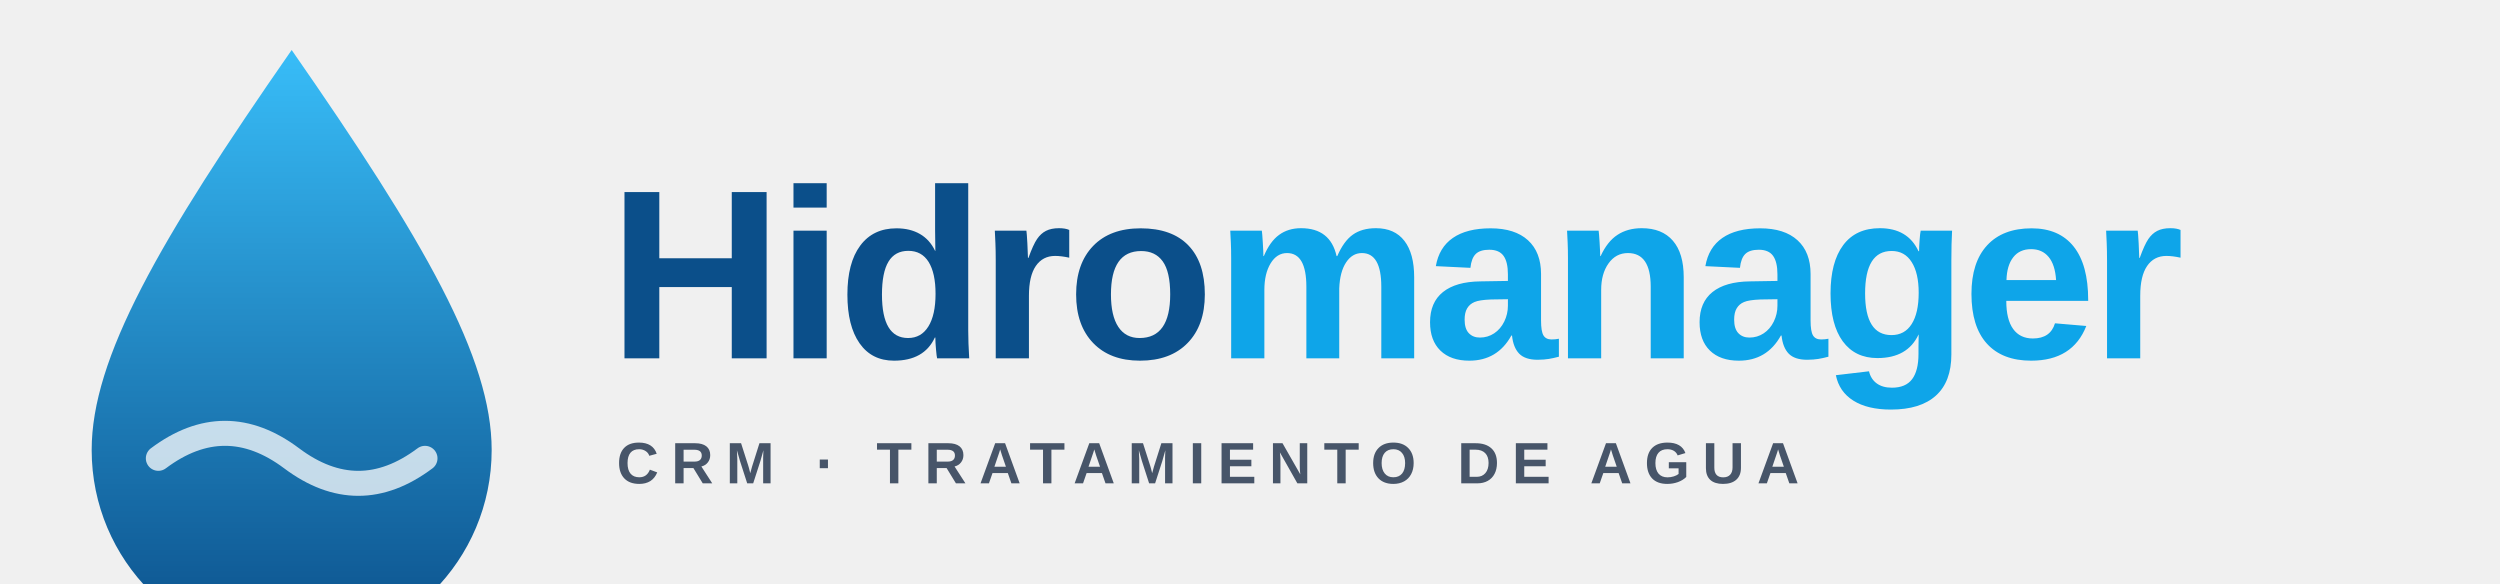
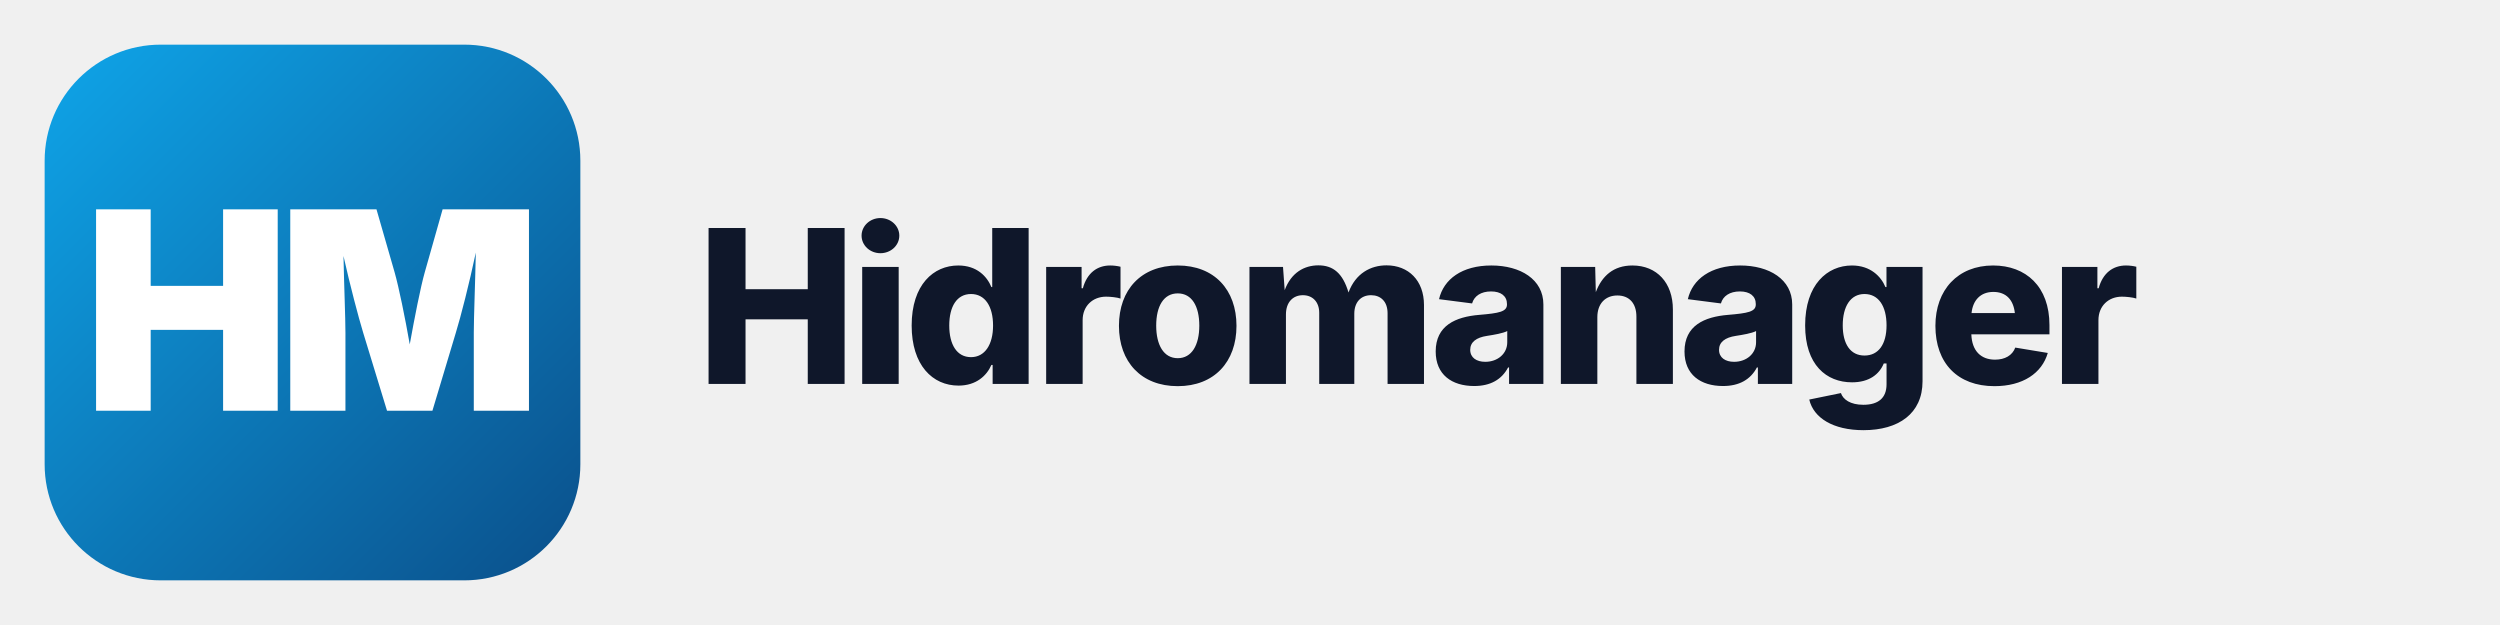
- <svg xmlns="http://www.w3.org/2000/svg" viewBox="0 0 600 140" role="img" aria-label="Hidromanager">
+ <svg xmlns="http://www.w3.org/2000/svg" viewBox="0 0 560 140" role="img" aria-label="Hidromanager">
  <defs>
-     <linearGradient id="drop" x1="0" y1="0" x2="0" y2="1">
-       <stop offset="0" stop-color="#38BDF8" />
-       <stop offset="1" stop-color="#0B4F8A" />
-     </linearGradient>
-     <linearGradient id="wave" x1="0" y1="0" x2="1" y2="0">
+     <linearGradient id="hmBg" x1="0" y1="0" x2="1" y2="1">
      <stop offset="0" stop-color="#0EA5E9" />
      <stop offset="1" stop-color="#0B4F8A" />
    </linearGradient>
  </defs>
-   <g transform="translate(8 8)">
-     <path d="M62 4 C 30 50 14 78 14 100 a 48 48 0 0 0 96 0 C 110 78 94 50 62 4 Z" fill="url(#drop)" />
-     <path d="M30 102 q 16 -12 32 0 t 32 0" stroke="#fff" stroke-width="6" stroke-linecap="round" fill="none" opacity="0.75" />
-   </g>
-   <text x="146" y="86" font-family="Nunito Sans, Arial, sans-serif" font-size="58" font-weight="800" fill="#0B4F8A" letter-spacing="-1.5">Hidro<tspan fill="#0EA5E9">manager</tspan>
-   </text>
-   <text x="148" y="116" font-family="Nunito Sans, Arial, sans-serif" font-size="14" font-weight="600" fill="#475569" letter-spacing="3">CRM · TRATAMIENTO DE AGUA</text>
+   <rect x="10" y="10" width="120" height="120" rx="26" fill="url(#hmBg)" />
+   <text x="70" y="92" text-anchor="middle" font-family="'Nunito Sans','Inter','Segoe UI',Arial,sans-serif" font-size="62" font-weight="900" fill="#ffffff" letter-spacing="-3">HM</text>
+   <text x="156" y="86" font-family="'Nunito Sans','Inter','Segoe UI',Arial,sans-serif" font-size="48" font-weight="800" fill="#0F172A" letter-spacing="-1.5">Hidromanager</text>
</svg>
